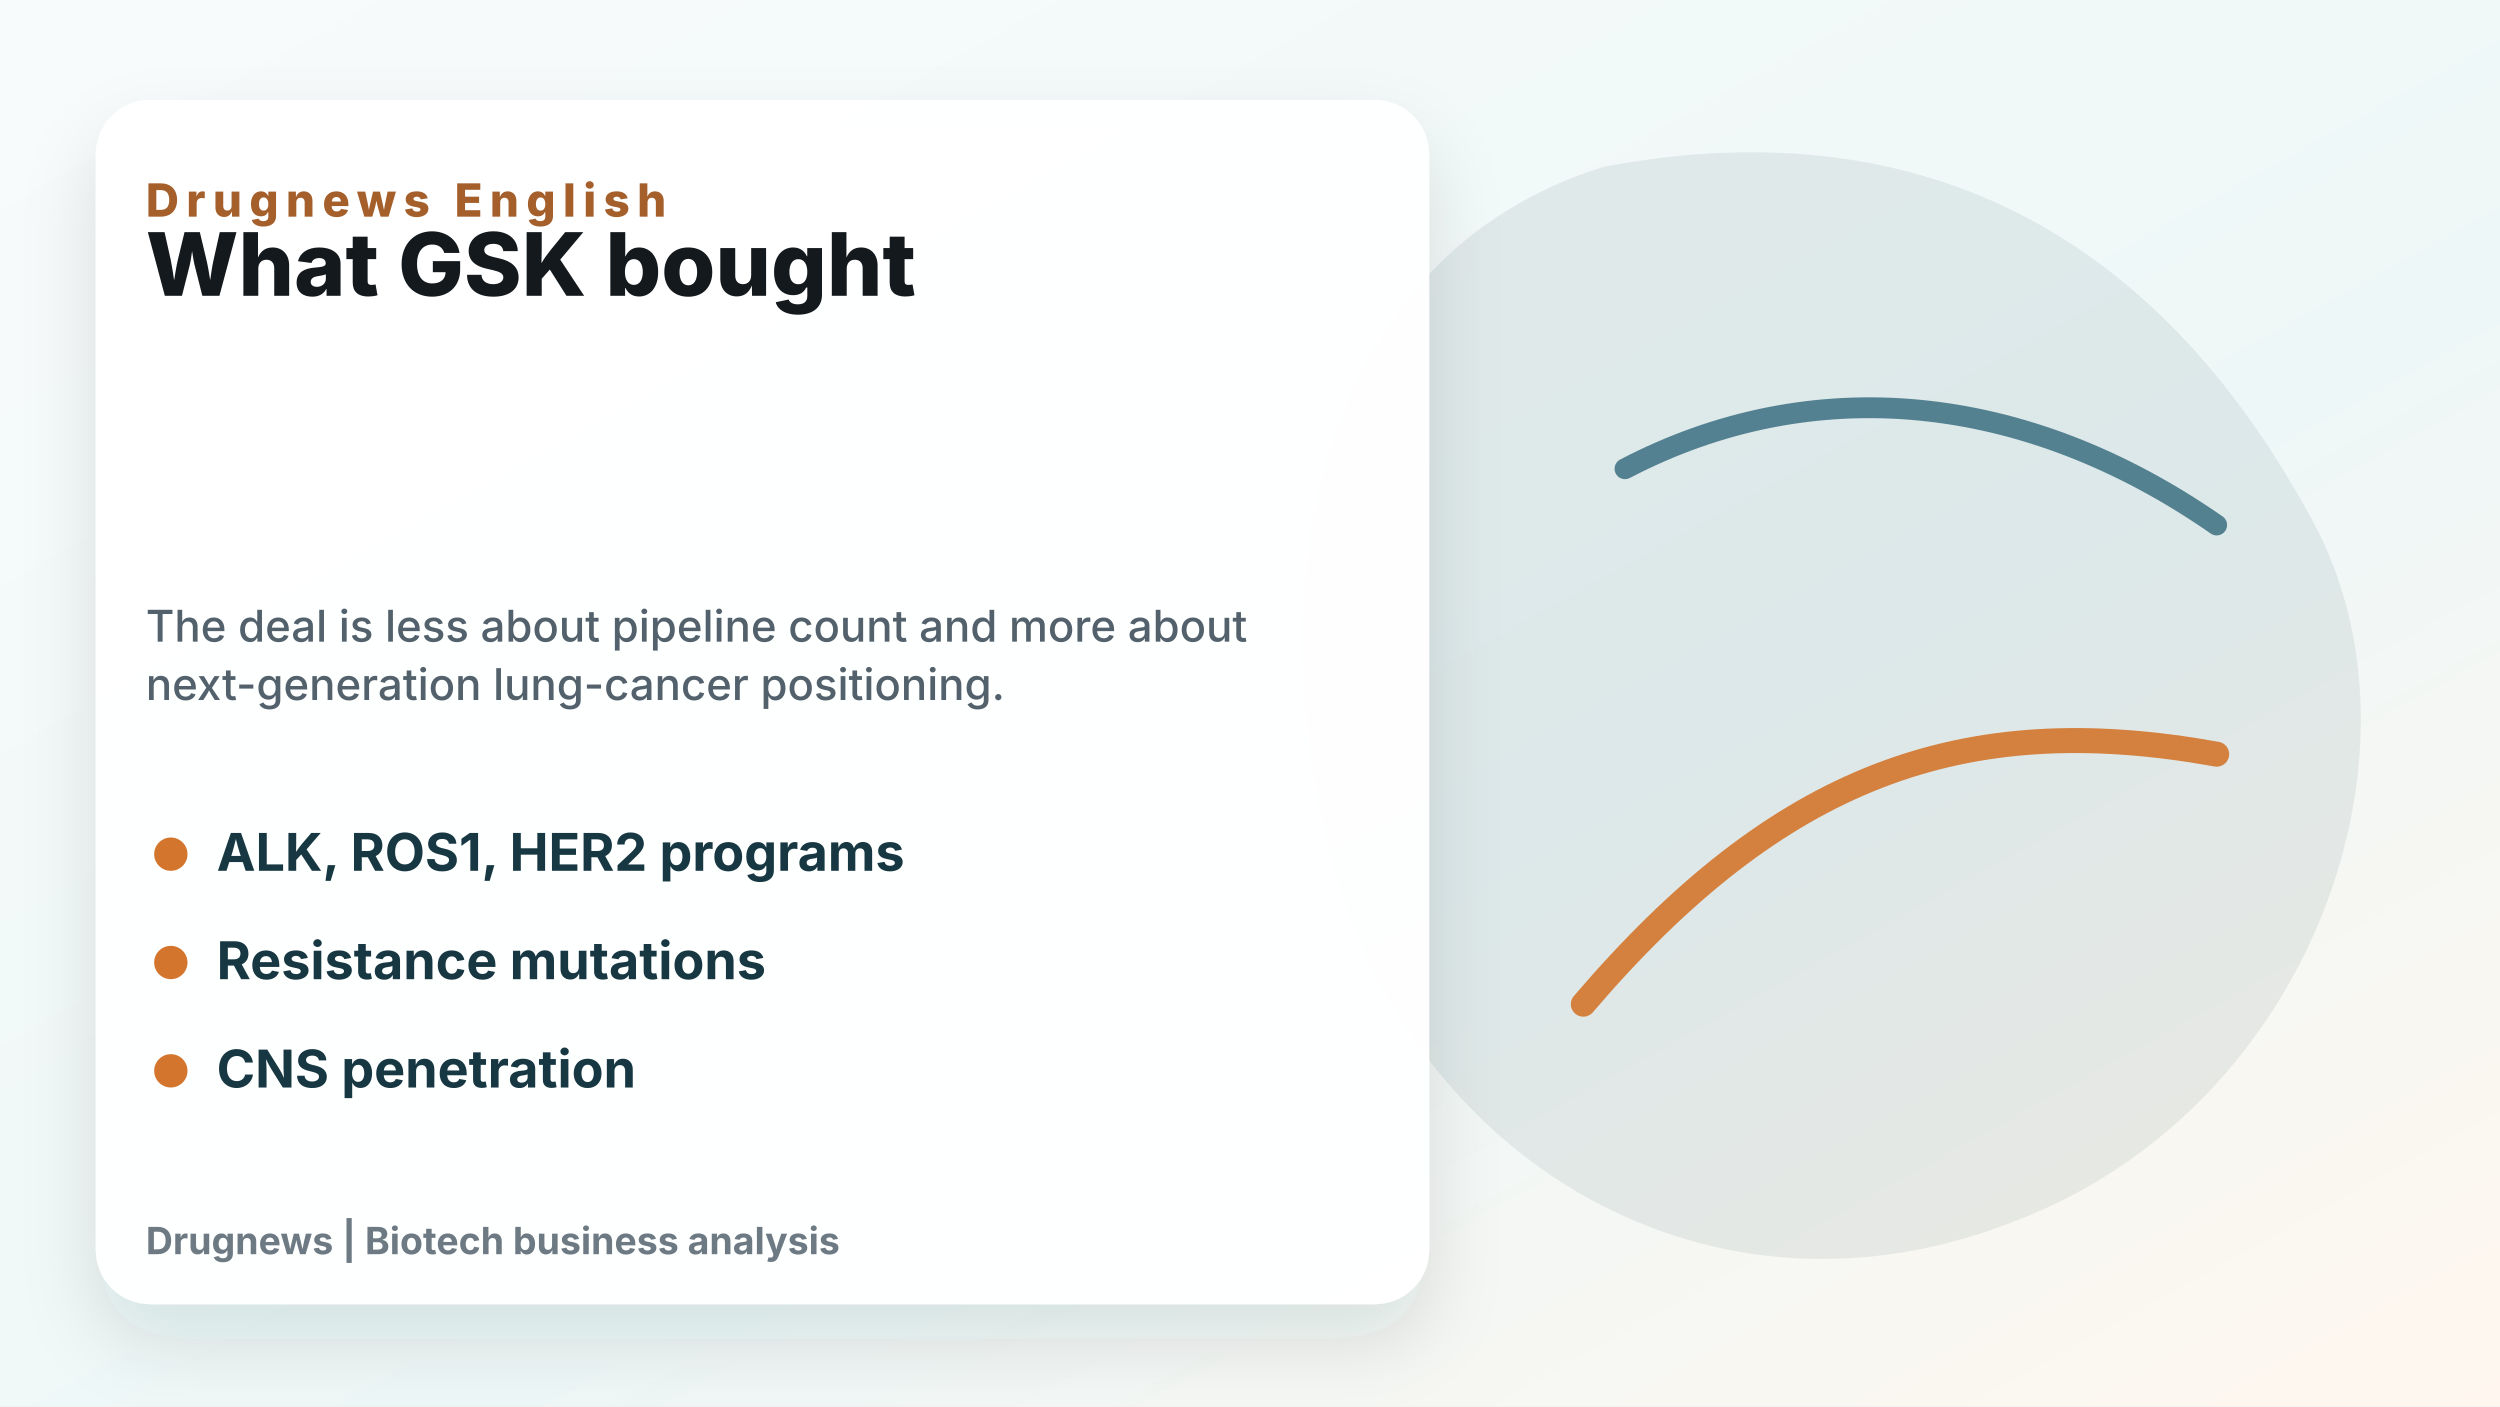
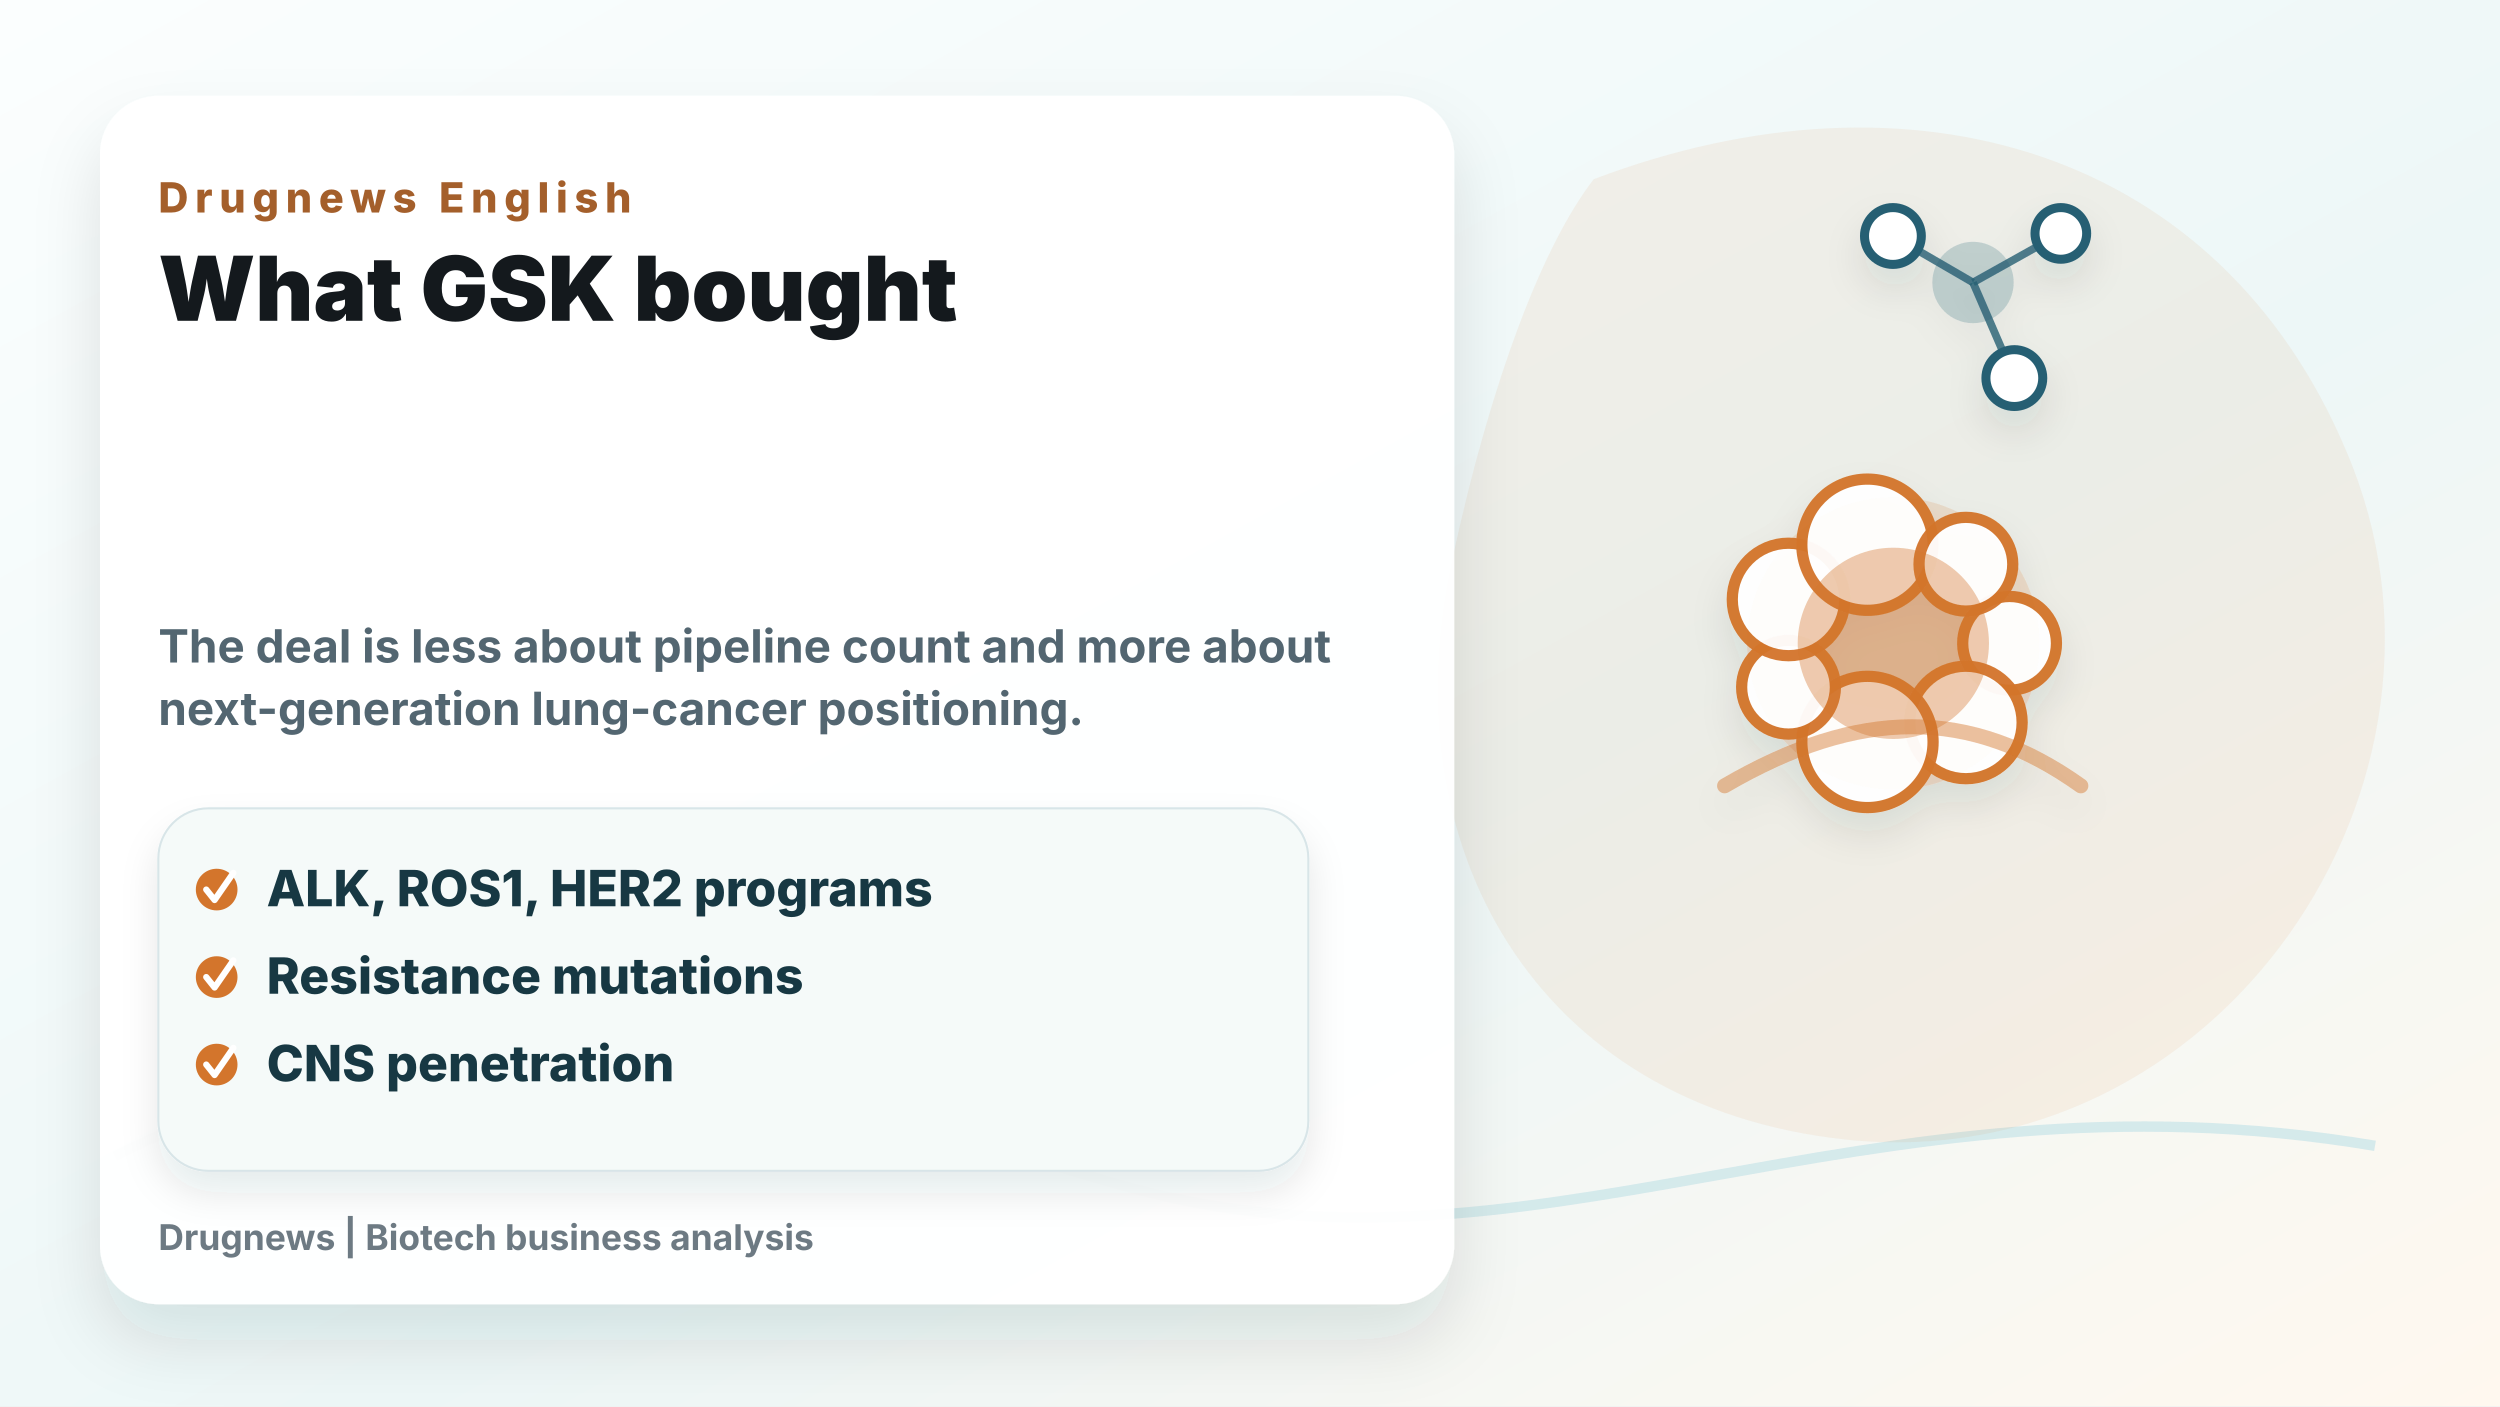
<svg xmlns="http://www.w3.org/2000/svg" width="1200" height="675" viewBox="0 0 1200 675" role="img" aria-label="What GSK bought">
  <defs>
    <linearGradient id="bg" x1="0" y1="0" x2="1" y2="1">
-       <stop offset="0%" stop-color="#f8fbfb" />
-       <stop offset="60%" stop-color="#eef7f7" />
-       <stop offset="100%" stop-color="#fff7ef" />
+       <stop offset="0%" stop-color="#fbfefe" />
+       <stop offset="58%" stop-color="#edf7f7" />
+       <stop offset="100%" stop-color="#fff8ef" />
    </linearGradient>
    <filter id="shadow" x="-20%" y="-20%" width="140%" height="140%">
-       <feDropShadow dx="0" dy="18" stdDeviation="18" flood-color="#12313c" flood-opacity="0.12" />
+       <feDropShadow dx="0" dy="18" stdDeviation="16" flood-color="#12313c" flood-opacity="0.12" />
+     </filter>
+     <filter id="soft" x="-20%" y="-20%" width="140%" height="140%">
+       <feDropShadow dx="0" dy="10" stdDeviation="9" flood-color="#12313c" flood-opacity="0.10" />
    </filter>
  </defs>
  <style>
-     .label{font:800 22px Inter,Arial,sans-serif;letter-spacing:.16em;text-transform:uppercase;fill:#a45f2b}
-     .title{font:800 42px Inter,Arial,sans-serif;fill:#14191d}
-     .subtitle{font:500 21px Inter,Arial,sans-serif;fill:#52616b}
-     .point{font:750 25px Inter,Arial,sans-serif;fill:#173843}
-     .small{font:700 18px Inter,Arial,sans-serif;fill:#6d7a83}
+     .label{font:800 20px Inter,Arial,sans-serif;letter-spacing:.16em;text-transform:uppercase;fill:#a45f2b}
+     .title{font:850 43px Inter,Arial,sans-serif;fill:#14191d}
+     .subtitle{font:650 22px Inter,Arial,sans-serif;fill:#536671}
+     .point{font:800 24px Inter,Arial,sans-serif;fill:#173843}
+     .small{font:750 17px Inter,Arial,sans-serif;fill:#6d7a83}
  </style>
  <rect width="1200" height="675" fill="url(#bg)" />
-   <path d="M770 80 C930 50 1040 120 1110 250 C1170 360 1110 530 970 585 C820 646 678 555 640 416 C602 276 634 122 770 80Z" fill="#12313c" opacity="0.08" />
-   <path d="M760 482 C854 372 942 340 1064 362" fill="none" stroke="#d3752c" stroke-width="12" stroke-linecap="round" opacity=".9" />
-   <path d="M780 225 C870 178 972 188 1064 252" fill="none" stroke="#265f73" stroke-width="10" stroke-linecap="round" opacity=".75" />
+   <path d="M55 555 C237 464 382 524 535 568 C734 626 891 508 1140 550" fill="none" stroke="#cfe7ea" stroke-width="5" opacity=".85" />
+   <path d="M765 86 C918 28 1065 72 1126 216 C1195 376 1064 566 886 547 C736 531 667 405 697 269 C716 181 741 117 765 86Z" fill="#d3752c" opacity=".08" />
  <g filter="url(#shadow)">
-     <rect x="46" y="48" width="640" height="578" rx="26" fill="#fff" opacity=".95" />
+     <rect x="48" y="46" width="650" height="580" rx="28" fill="#fff" opacity=".96" />
  </g>
-   <text x="70" y="104" class="label">Drugnews English</text>
-   <text x="70" y="142" class="title">What GSK bought</text>
-   <text x="70" y="308" class="subtitle">The deal is less about pipeline count and more about</text>
-   <text x="70" y="336" class="subtitle">next-generation lung-cancer positioning.</text>
-   <g>
-     <circle cx="82" cy="410" r="8" fill="#d3752c" />
-     <text x="104" y="418" class="point">ALK, ROS1, HER2 programs</text>
+   <text x="76" y="102" class="label">Drugnews English</text>
+   <text x="76" y="154" class="title" text-anchor="start">What GSK bought</text>
+   <text x="76" y="318" class="subtitle" text-anchor="start">The deal is less about pipeline count and more about</text>
+   <text x="76" y="348" class="subtitle" text-anchor="start">next-generation lung-cancer positioning.</text>
+   <g filter="url(#soft)">
+     <rect x="76" y="388" width="552" height="174" rx="24" fill="#f5faf9" stroke="#d8e5e8" />
  </g>
  <g>
-     <circle cx="82" cy="462" r="8" fill="#d3752c" />
-     <text x="104" y="470" class="point">Resistance mutations</text>
+     <circle cx="104" cy="427" r="10" fill="#d3752c" />
+     <path d="M99 427 l4 5 l9 -13" fill="none" stroke="#fff" stroke-width="3" stroke-linecap="round" stroke-linejoin="round" />
+     <text x="128" y="435" class="point">ALK, ROS1, HER2 programs</text>
  </g>
  <g>
-     <circle cx="82" cy="514" r="8" fill="#d3752c" />
-     <text x="104" y="522" class="point">CNS penetration</text>
+     <circle cx="104" cy="469" r="10" fill="#d3752c" />
+     <path d="M99 469 l4 5 l9 -13" fill="none" stroke="#fff" stroke-width="3" stroke-linecap="round" stroke-linejoin="round" />
+     <text x="128" y="477" class="point">Resistance mutations</text>
  </g>
-   <text x="70" y="602" class="small">Drugnews | Biotech business analysis</text>
+   <g>
+     <circle cx="104" cy="511" r="10" fill="#d3752c" />
+     <path d="M99 511 l4 5 l9 -13" fill="none" stroke="#fff" stroke-width="3" stroke-linecap="round" stroke-linejoin="round" />
+     <text x="128" y="519" class="point">CNS penetration</text>
+   </g>
+   <text x="76" y="600" class="small">Drugnews | Biotech business analysis</text>
+   <g filter="url(#soft)">
+     <g transform="translate(790 190) scale(0.9)">
+       <circle cx="132" cy="132" r="78" fill="#d3752c" opacity=".16" />
+       <circle cx="194.0" cy="132.0" r="25" fill="#fff" stroke="#d3752c" stroke-width="6" opacity=".95" />
+       <circle cx="170.7" cy="174.2" r="30" fill="#fff" stroke="#d3752c" stroke-width="6" opacity=".95" />
+       <circle cx="118.2" cy="184.6" r="35" fill="#fff" stroke="#d3752c" stroke-width="6" opacity=".95" />
+       <circle cx="76.1" cy="155.4" r="25" fill="#fff" stroke="#d3752c" stroke-width="6" opacity=".95" />
+       <circle cx="76.1" cy="108.6" r="30" fill="#fff" stroke="#d3752c" stroke-width="6" opacity=".95" />
+       <circle cx="118.2" cy="79.4" r="35" fill="#fff" stroke="#d3752c" stroke-width="6" opacity=".95" />
+       <circle cx="170.7" cy="89.8" r="25" fill="#fff" stroke="#d3752c" stroke-width="6" opacity=".95" />
+       <circle cx="132" cy="132" r="48" fill="#d3752c" opacity=".38" stroke="#d3752c" stroke-width="6" />
+       <path d="M42 208 c72-42 131-42 190 0" fill="none" stroke="#d3752c" stroke-width="8" opacity=".45" stroke-linecap="round" />
+     </g>
+     <g transform="translate(890 86) scale(0.62)">
+       <line x1="30" y1="44" x2="92" y2="80" stroke="#265f73" stroke-width="6" opacity=".8" />
+       <line x1="92" y1="80" x2="160" y2="42" stroke="#265f73" stroke-width="6" opacity=".8" />
+       <line x1="92" y1="80" x2="124" y2="154" stroke="#265f73" stroke-width="6" opacity=".8" />
+       <circle cx="30" cy="44" r="22" fill="#fff" stroke="#265f73" stroke-width="7" />
+       <circle cx="92" cy="80" r="28" fill="#265f73" opacity=".22" stroke="#265f73" stroke-width="7" />
+       <circle cx="160" cy="42" r="20" fill="#fff" stroke="#265f73" stroke-width="7" />
+       <circle cx="124" cy="154" r="22" fill="#fff" stroke="#265f73" stroke-width="7" />
+     </g>
+   </g>
</svg>
